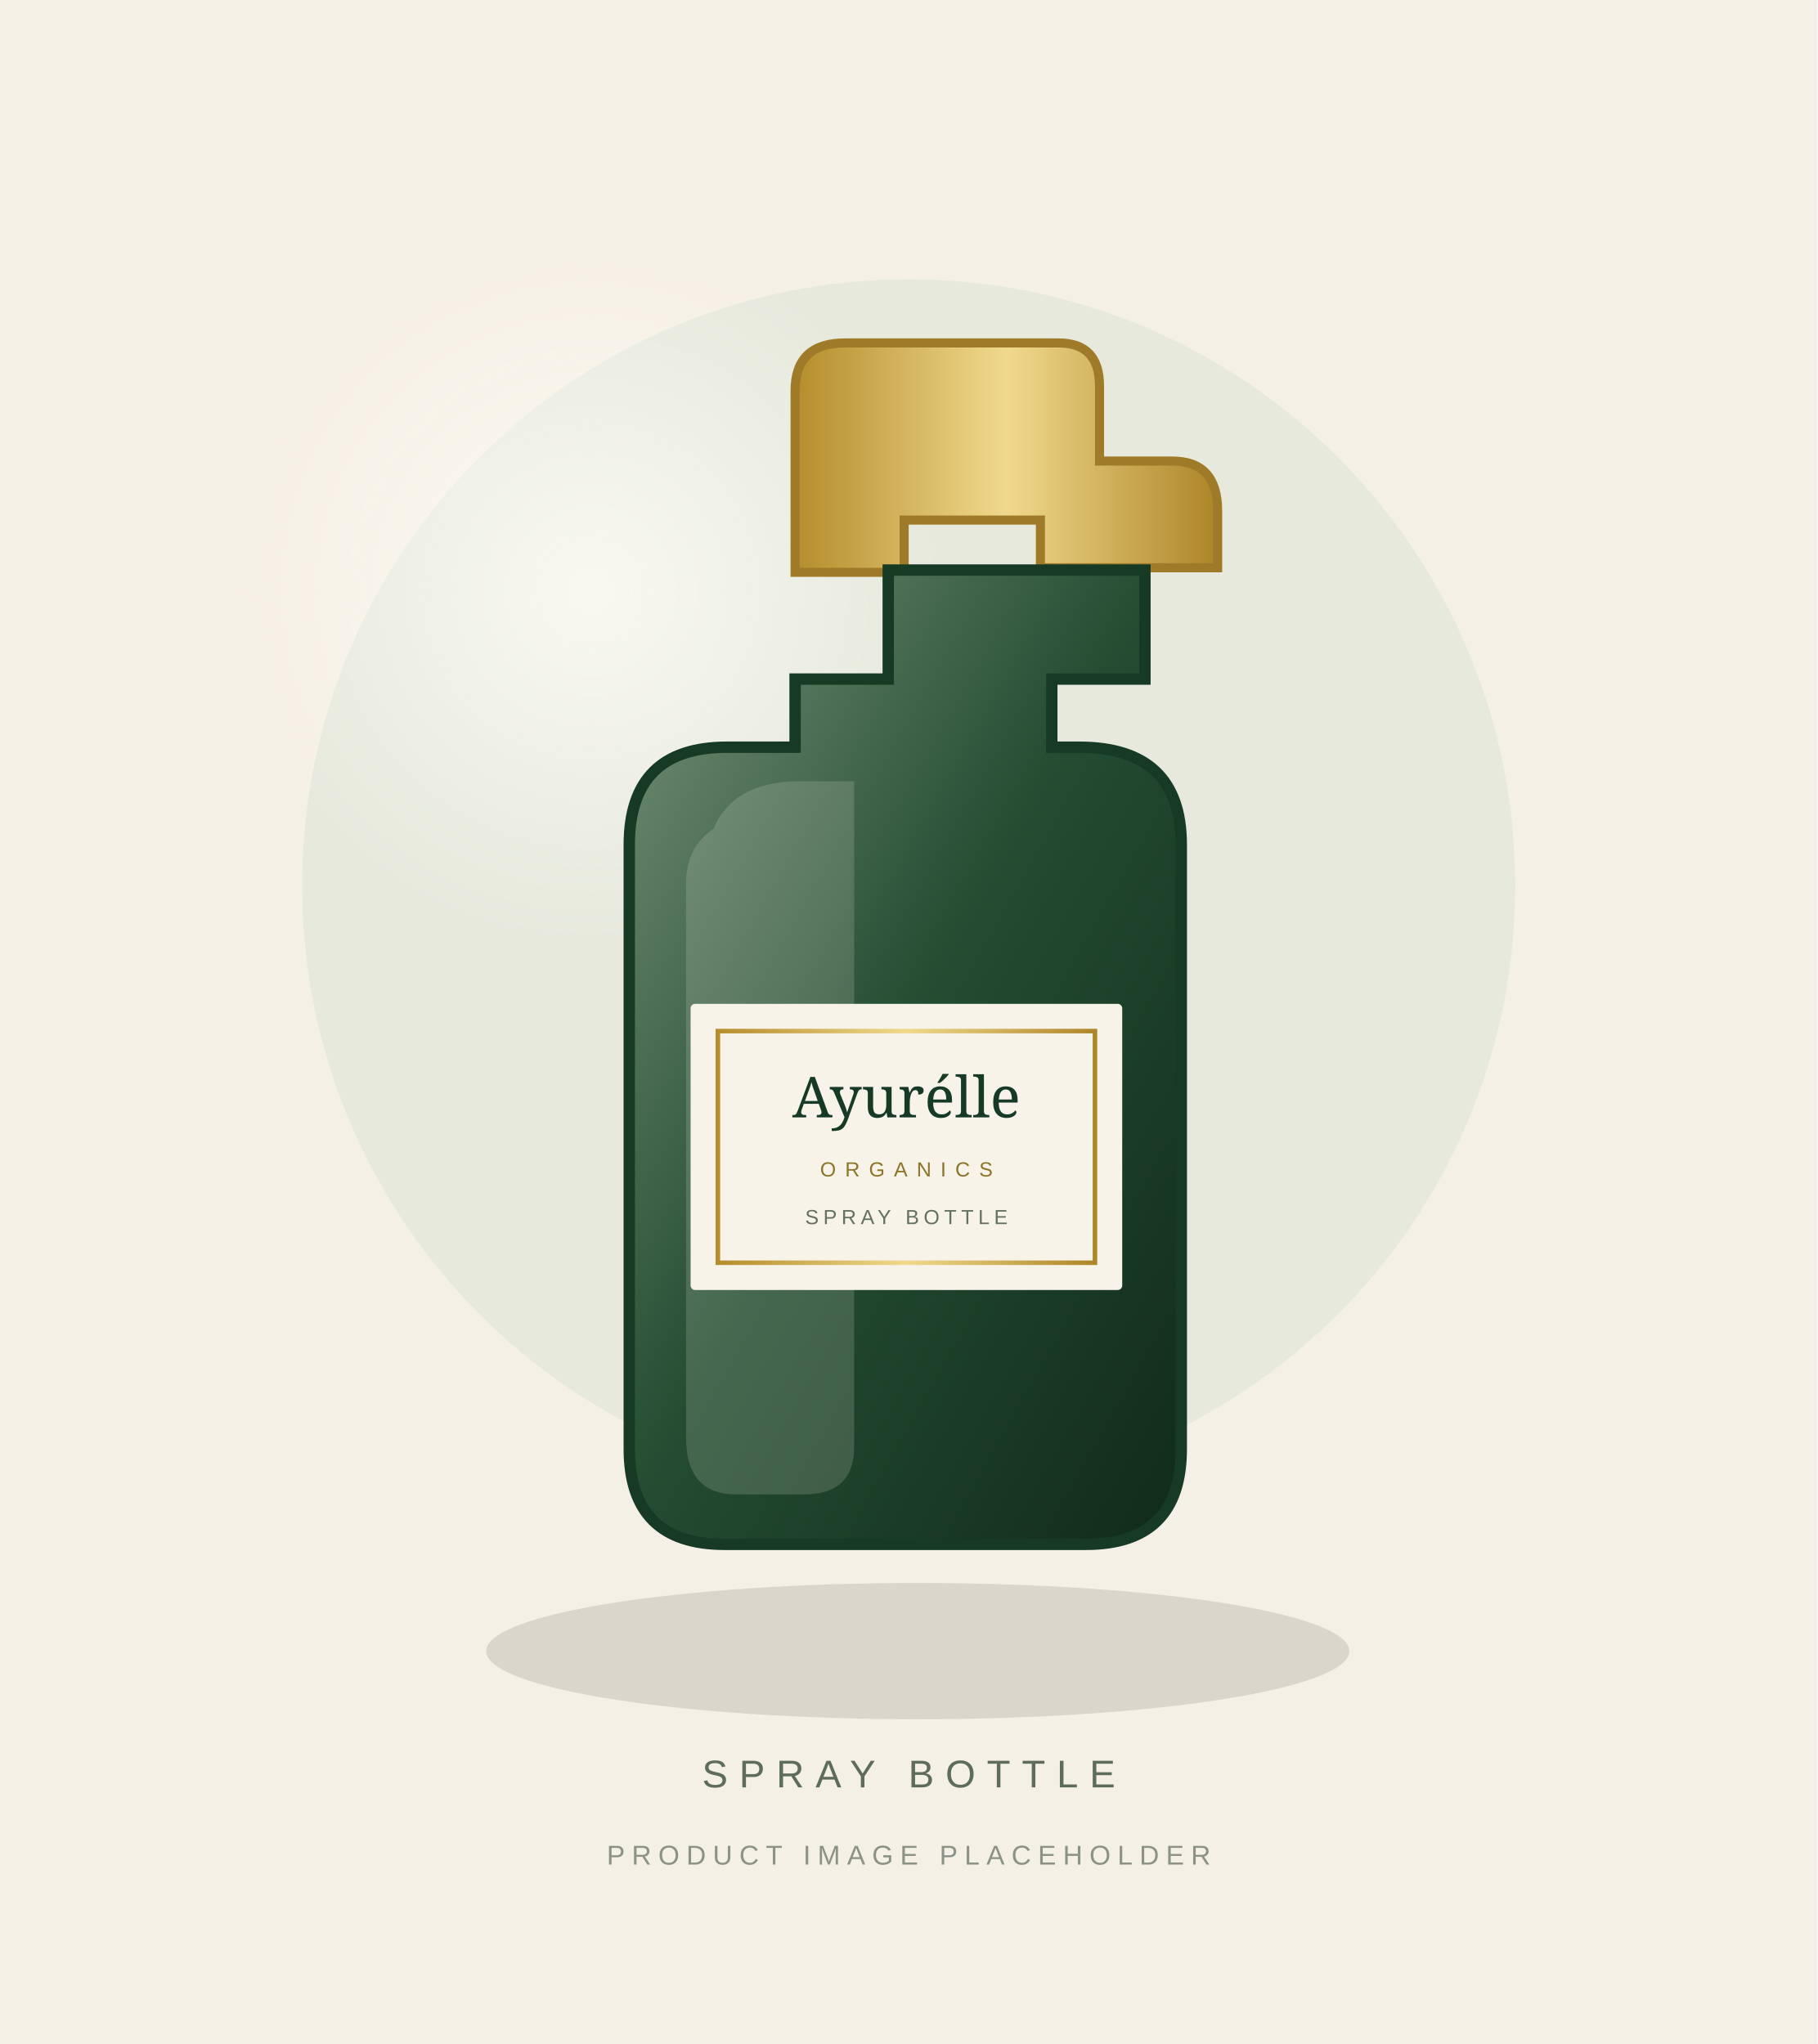
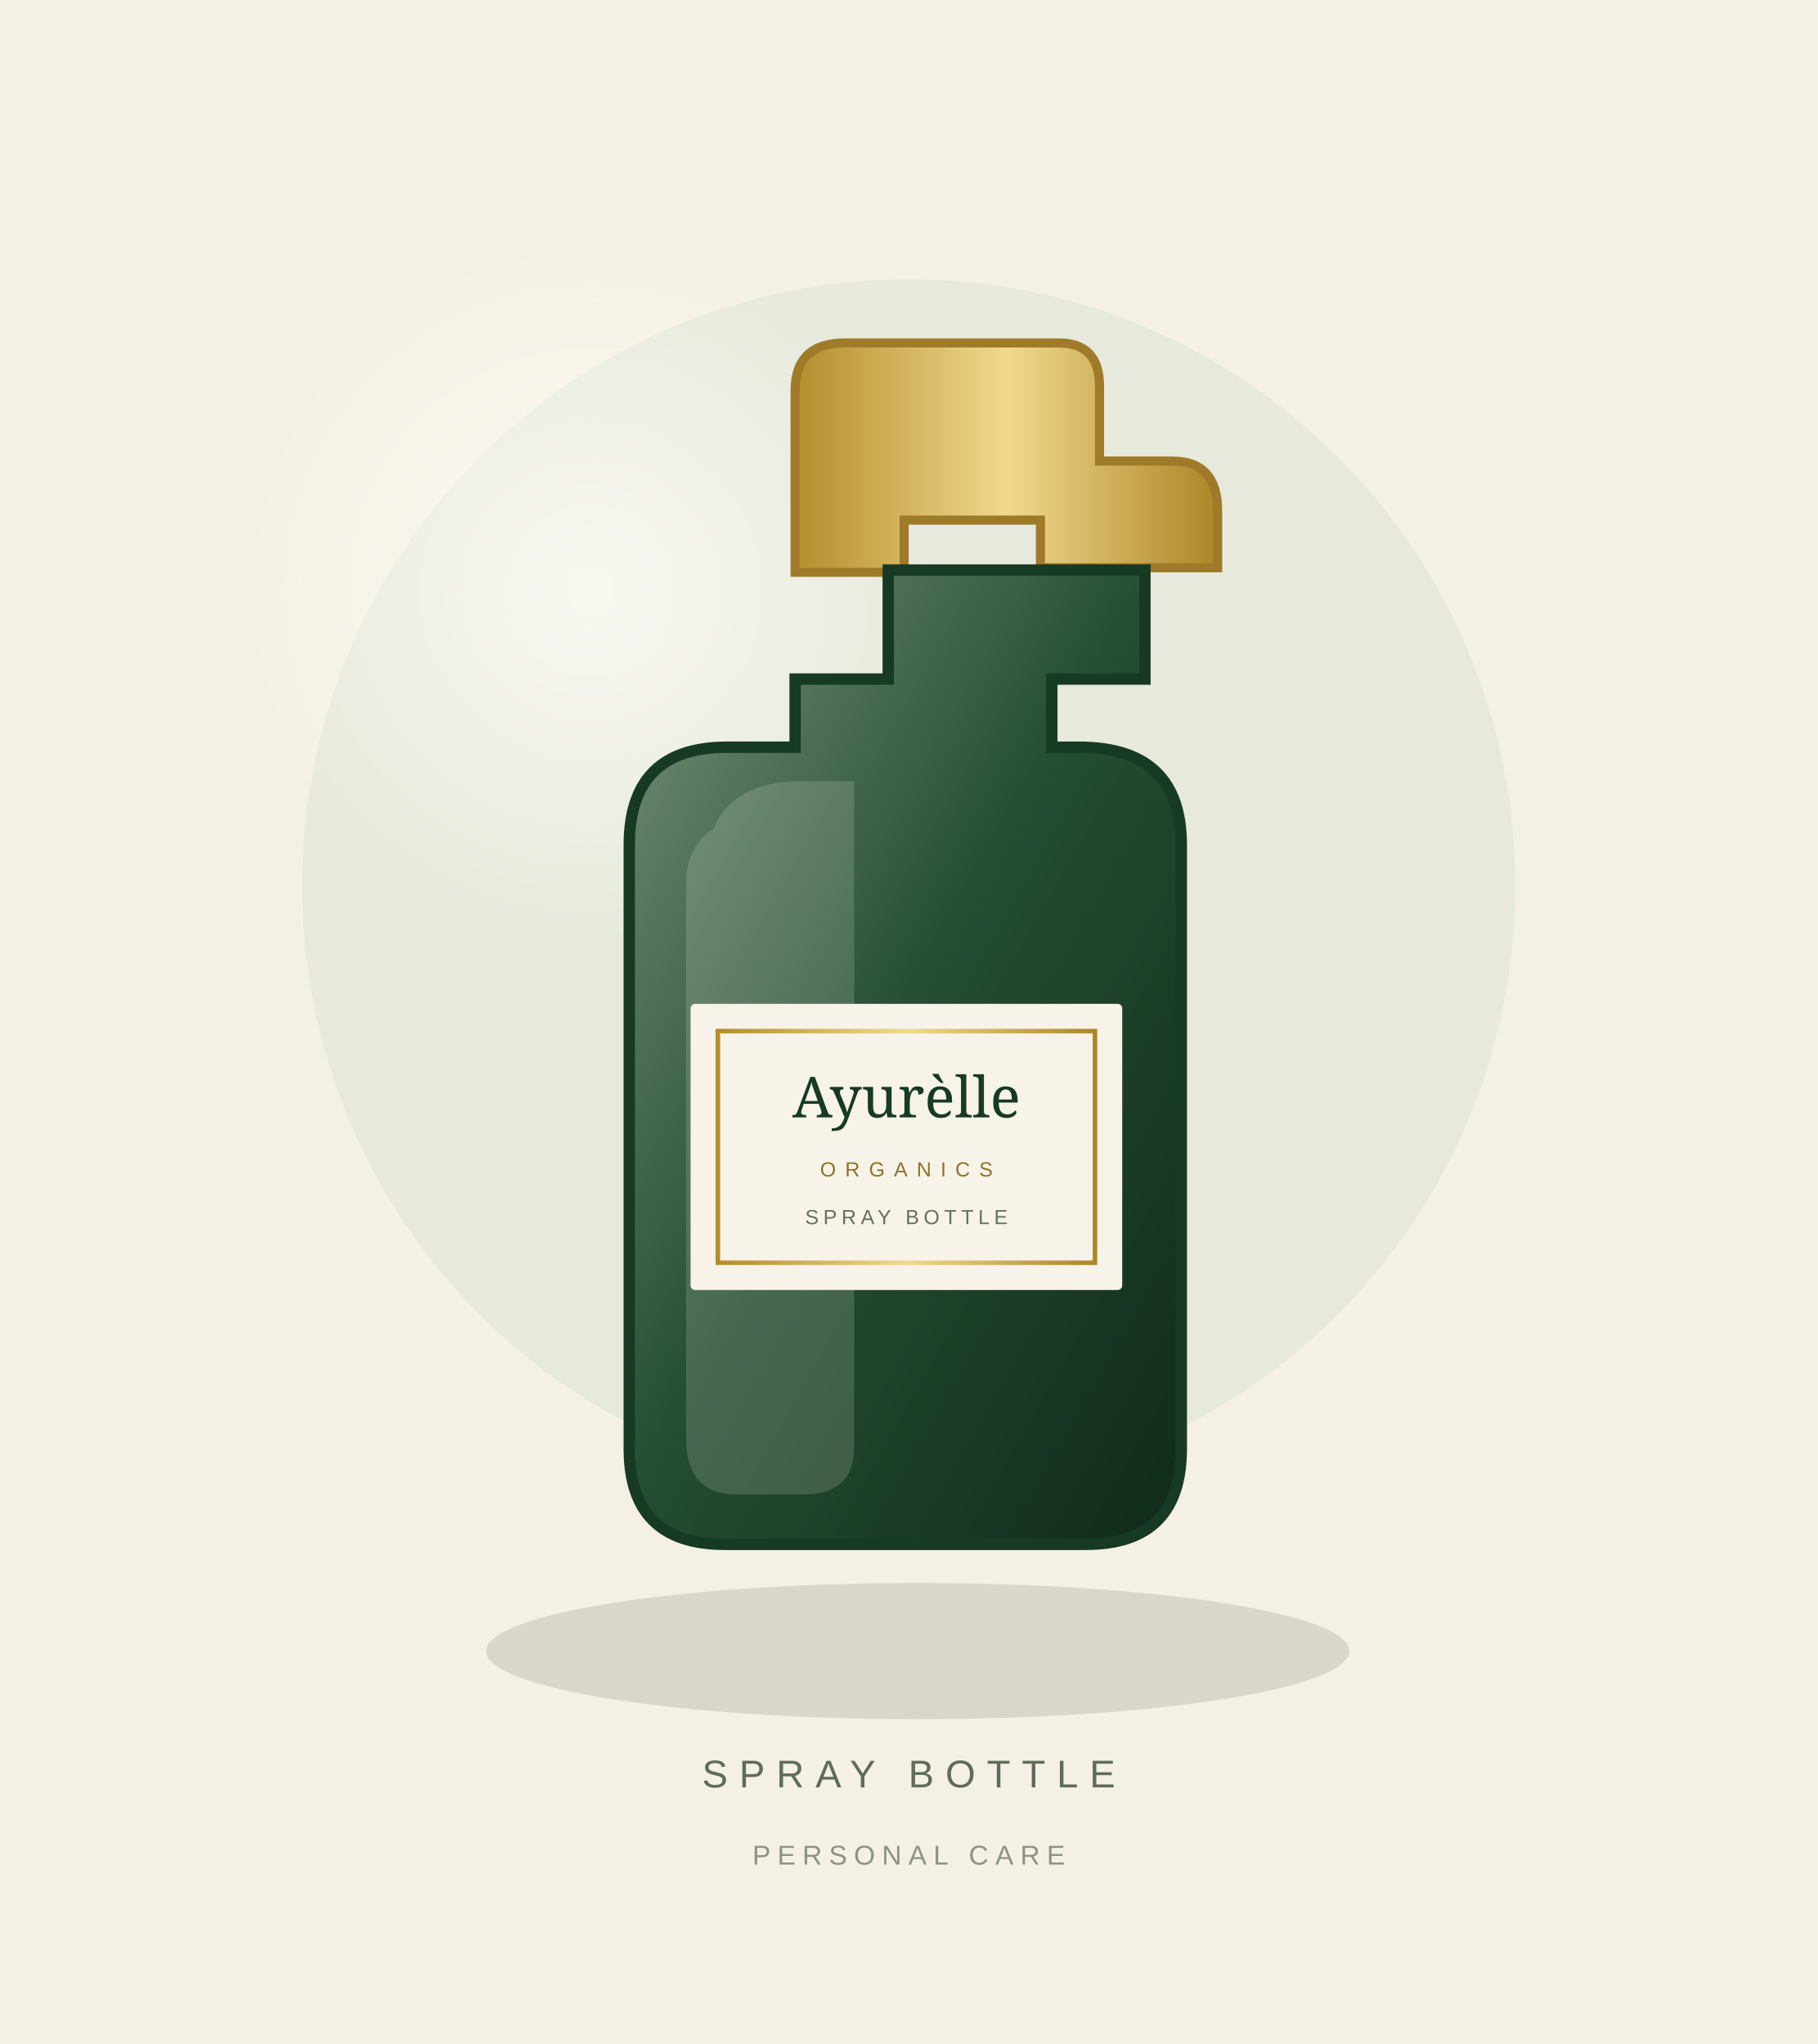
- <svg xmlns="http://www.w3.org/2000/svg" viewBox="0 0 800 900" role="img" aria-label="Spray bottle product placeholder">
+ <svg xmlns="http://www.w3.org/2000/svg" viewBox="0 0 800 900" role="img" aria-label="Spray bottle product illustration">
  <defs>
    <linearGradient id="glass" x1="0" y1="0" x2="1" y2="1">
      <stop offset="0" stop-color="#78937a" />
      <stop offset=".48" stop-color="#244d32" />
      <stop offset="1" stop-color="#102a1a" />
    </linearGradient>
    <linearGradient id="metal" x1="0" y1="0" x2="1" y2="0">
      <stop offset="0" stop-color="#b58d2c" />
      <stop offset=".5" stop-color="#f0d98d" />
      <stop offset="1" stop-color="#ae8528" />
    </linearGradient>
    <radialGradient id="glow">
      <stop offset="0" stop-color="#fffdf7" stop-opacity=".75" />
      <stop offset="1" stop-color="#fffdf7" stop-opacity="0" />
    </radialGradient>
  </defs>
  <rect width="800" height="900" fill="#f5f0e5" />
  <circle cx="400" cy="390" r="267" fill="#e6e9dc" />
  <circle cx="260" cy="260" r="155" fill="url(#glow)" />
  <ellipse cx="404" cy="727" rx="190" ry="30" fill="#405542" opacity=".16" />
  <path d="M350 219V172Q350 151 372 151H466Q484 151 484 170V203H516Q536 203 536 225V250H458V229H398V252H350Z" fill="url(#metal)" stroke="#9f7b29" stroke-width="4" />
  <path d="M391 251H504V299H463V329H475Q520 329 520 372V638Q520 680 478 680H319Q277 680 277 638V372Q277 329 320 329H350V299H391Z" fill="url(#glass)" stroke="#173a25" stroke-width="5" />
  <path d="M314 365Q323 344 352 344H376V637Q376 658 354 658H324Q302 658 302 633V389Q302 373 314 365Z" fill="#dbe4d5" opacity=".18" />
  <rect x="304" y="442" width="190" height="126" rx="2" fill="#f7f3e9" />
  <rect x="316" y="454" width="166" height="102" fill="none" stroke="url(#metal)" stroke-width="2" />
-   <text x="399" y="492" fill="#173a25" font-family="Georgia,serif" font-size="25" text-anchor="middle">Ayurélle</text>
+   <text x="399" y="492" fill="#173a25" font-family="Georgia,serif" font-size="25" text-anchor="middle">Ayurèlle</text>
  <text x="399" y="518" fill="#8d7429" font-family="Arial,sans-serif" font-size="9" letter-spacing="4" text-anchor="middle">ORGANICS</text>
  <text x="399" y="539" fill="#64715e" font-family="Arial,sans-serif" font-size="9" letter-spacing="2" text-anchor="middle">SPRAY BOTTLE</text>
  <text x="400" y="787" fill="#5e6d5b" font-family="Arial,sans-serif" font-size="17" letter-spacing="5" text-anchor="middle">SPRAY BOTTLE</text>
-   <text x="400" y="821" fill="#8c9386" font-family="Arial,sans-serif" font-size="12" letter-spacing="3" text-anchor="middle">PRODUCT IMAGE PLACEHOLDER</text>
+   <text x="400" y="821" fill="#8c9386" font-family="Arial,sans-serif" font-size="12" letter-spacing="3" text-anchor="middle">PERSONAL CARE</text>
</svg>
